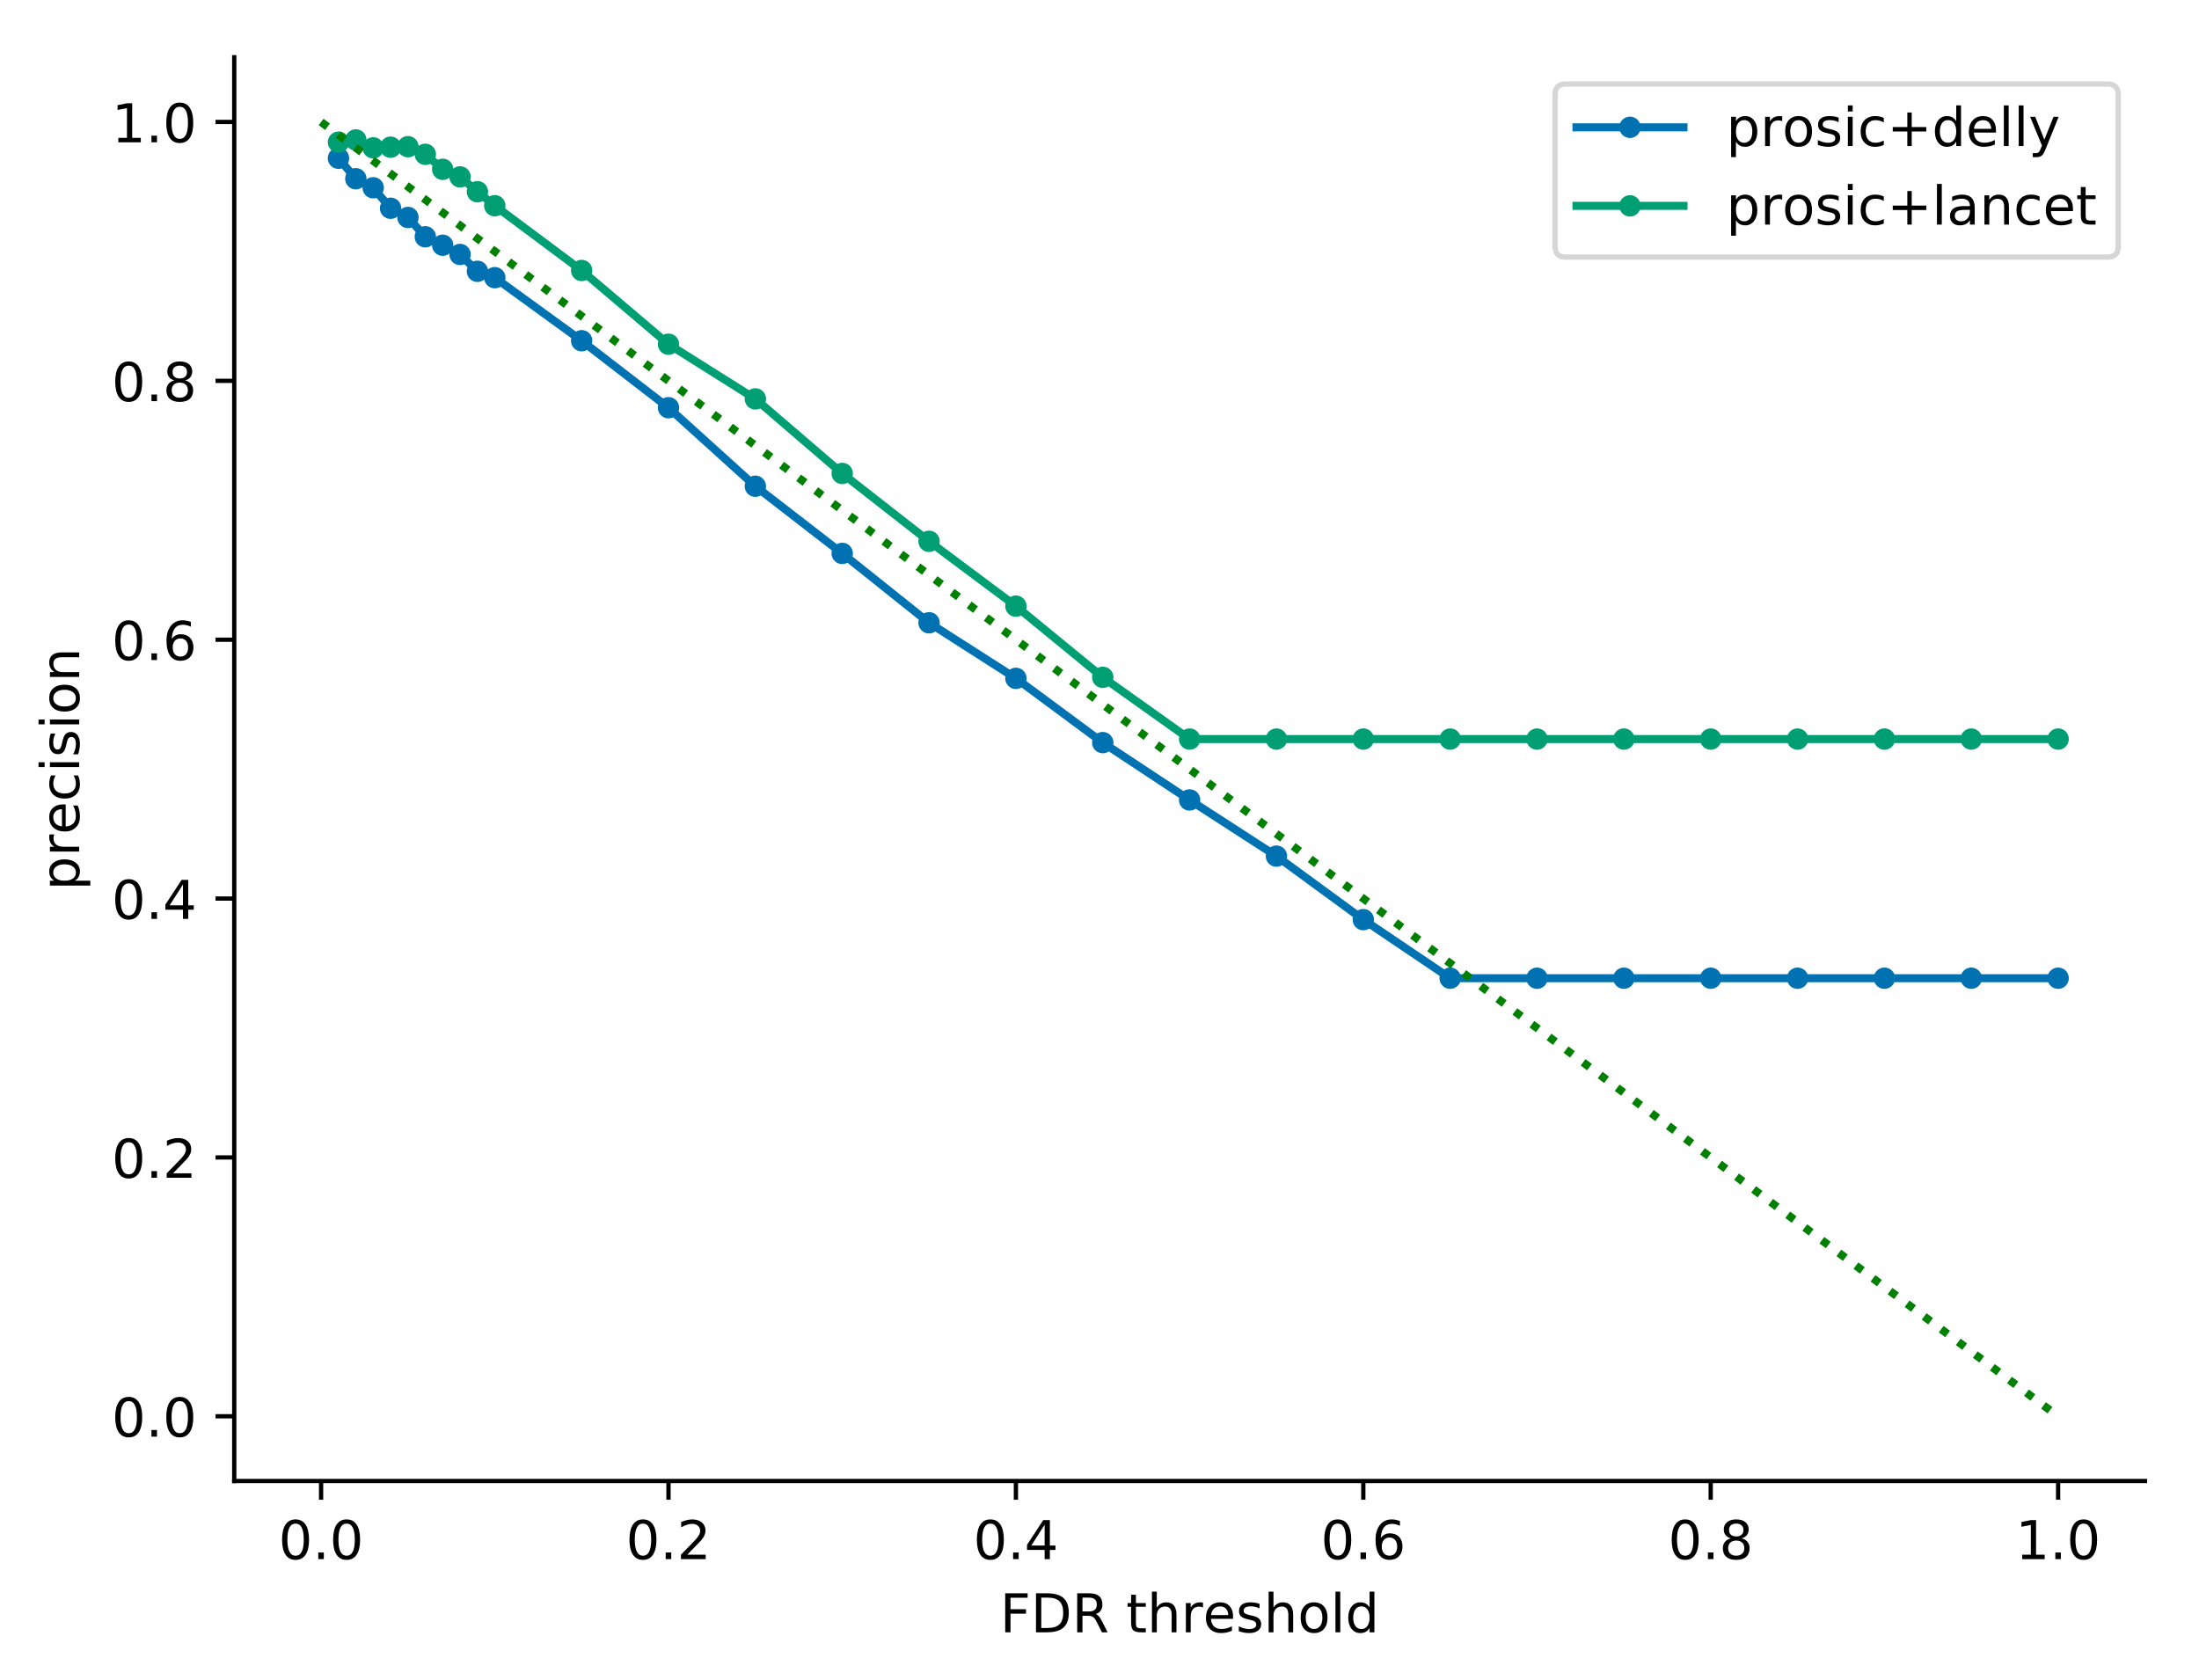
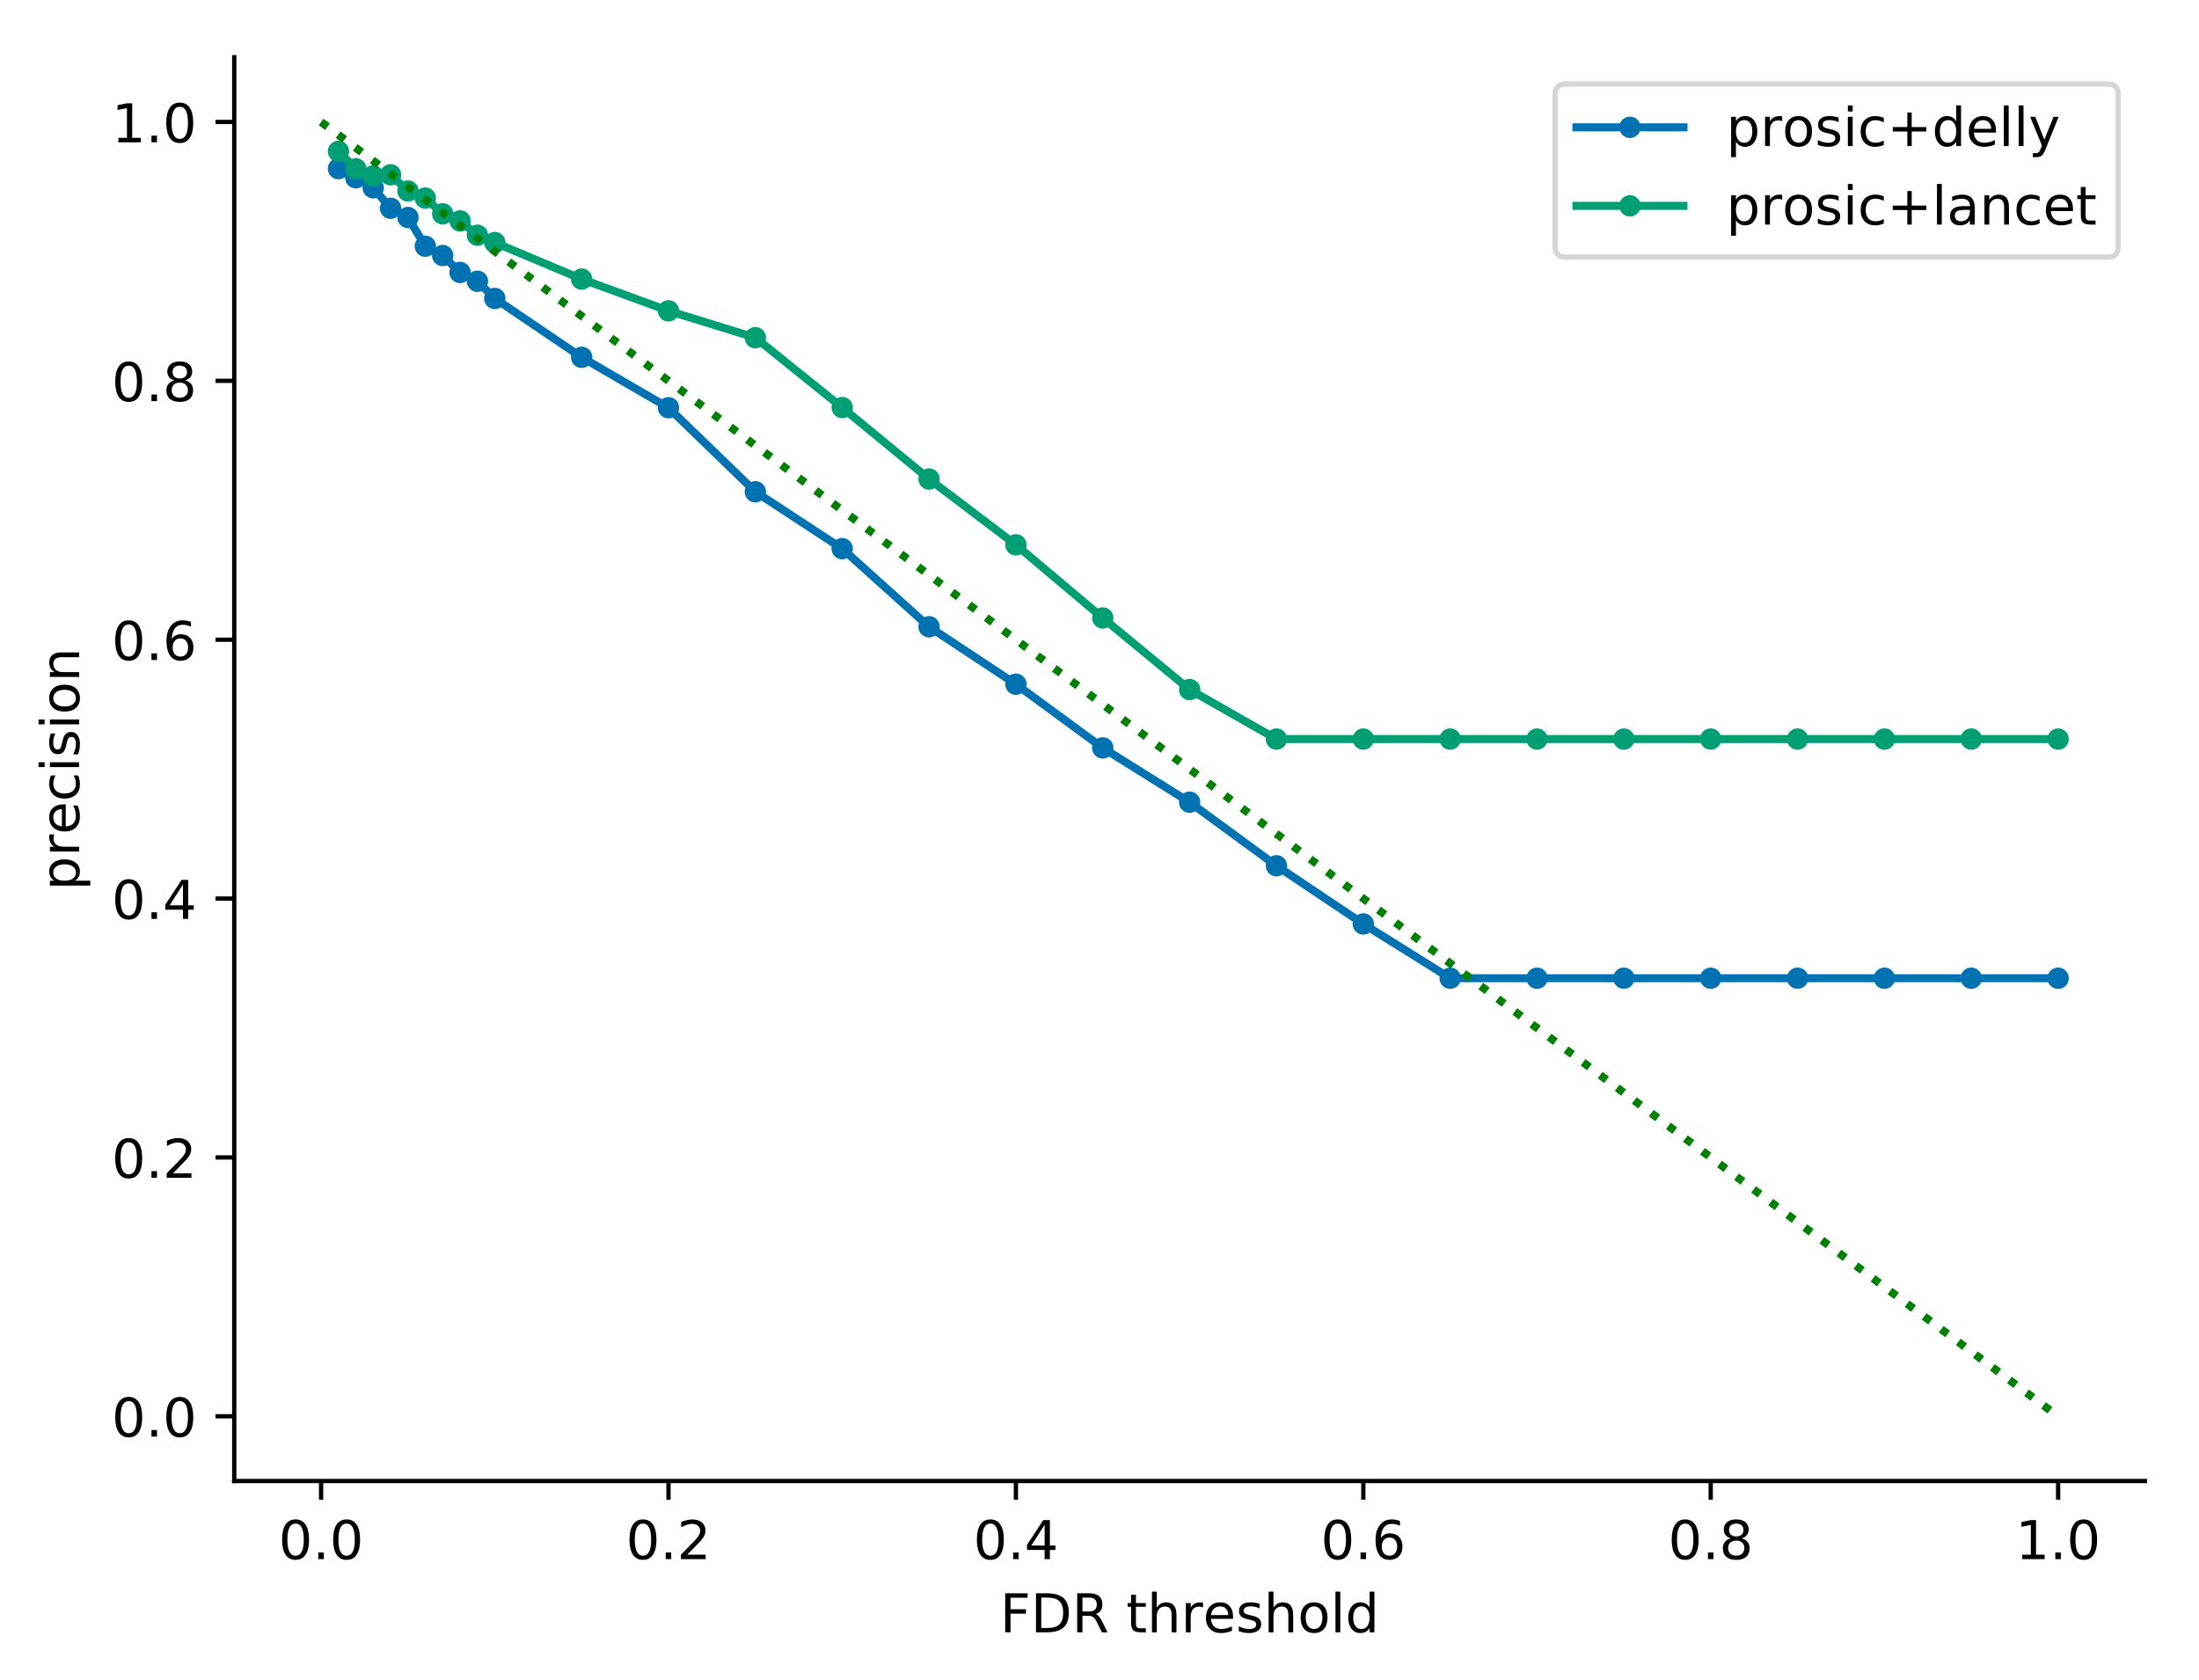
<svg xmlns="http://www.w3.org/2000/svg" xmlns:xlink="http://www.w3.org/1999/xlink" height="314pt" version="1.1" viewBox="0 0 411 314" width="411pt">
  <defs>
    <style type="text/css">
*{stroke-linecap:butt;stroke-linejoin:round;}
  </style>
  </defs>
  <g id="figure_1">
    <g id="patch_1">
      <path d="M 0 314.368  L 411.601 314.368  L 411.601 0  L 0 0  z " style="fill:#ffffff;" />
    </g>
    <g id="axes_1">
      <g id="patch_2">
        <path d="M 43.781 276.812  L 400.901 276.812  L 400.901 10.7  L 43.781 10.7  z " style="fill:#ffffff;" />
      </g>
      <g id="matplotlib.axis_1">
        <g id="xtick_1">
          <g id="line2d_1">
            <defs>
-               <path d="M 0 0  L 0 3.5  " id="m49603ec2d0" style="stroke:#000000;stroke-width:0.8;" />
-             </defs>
-             <g>
-               <use style="stroke:#000000;stroke-width:0.8;" x="60.014" xlink:href="#m49603ec2d0" y="276.812" />
+               <path d="M 0 0  L 0 3.5  " id="mc8d504e968" style="stroke:#000000;stroke-width:0.8;" />
+             </defs>
+             <g>
+               <use style="stroke:#000000;stroke-width:0.8;" x="60.014" xlink:href="#mc8d504e968" y="276.812" />
            </g>
          </g>
          <g id="text_1">
            <defs>
              <path d="M 31.781 66.406  Q 24.172 66.406 20.328 58.906  Q 16.5 51.422 16.5 36.375  Q 16.5 21.391 20.328 13.891  Q 24.172 6.391 31.781 6.391  Q 39.453 6.391 43.281 13.891  Q 47.125 21.391 47.125 36.375  Q 47.125 51.422 43.281 58.906  Q 39.453 66.406 31.781 66.406  z M 31.781 74.219  Q 44.047 74.219 50.516 64.516  Q 56.984 54.828 56.984 36.375  Q 56.984 17.969 50.516 8.266  Q 44.047 -1.422 31.781 -1.422  Q 19.531 -1.422 13.062 8.266  Q 6.594 17.969 6.594 36.375  Q 6.594 54.828 13.062 64.516  Q 19.531 74.219 31.781 74.219  z " id="DejaVuSans-30" />
              <path d="M 10.688 12.406  L 21 12.406  L 21 0  L 10.688 0  z " id="DejaVuSans-2e" />
            </defs>
            <g transform="translate(52.06242 291.4104)scale(0.1 -0.1)">
              <use xlink:href="#DejaVuSans-30" />
              <use x="63.623" xlink:href="#DejaVuSans-2e" />
              <use x="95.41" xlink:href="#DejaVuSans-30" />
            </g>
          </g>
        </g>
        <g id="xtick_2">
          <g id="line2d_2">
            <g>
-               <use style="stroke:#000000;stroke-width:0.8;" x="124.945" xlink:href="#m49603ec2d0" y="276.812" />
+               <use style="stroke:#000000;stroke-width:0.8;" x="124.945" xlink:href="#mc8d504e968" y="276.812" />
            </g>
          </g>
          <g id="text_2">
            <defs>
              <path d="M 19.188 8.297  L 53.609 8.297  L 53.609 0  L 7.328 0  L 7.328 8.297  Q 12.938 14.109 22.625 23.891  Q 32.328 33.688 34.812 36.531  Q 39.547 41.844 41.422 45.531  Q 43.312 49.219 43.312 52.781  Q 43.312 58.594 39.234 62.25  Q 35.156 65.922 28.609 65.922  Q 23.969 65.922 18.812 64.312  Q 13.672 62.703 7.812 59.422  L 7.812 69.391  Q 13.766 71.781 18.938 73  Q 24.125 74.219 28.422 74.219  Q 39.75 74.219 46.484 68.547  Q 53.219 62.891 53.219 53.422  Q 53.219 48.922 51.531 44.891  Q 49.859 40.875 45.406 35.406  Q 44.188 33.984 37.641 27.219  Q 31.109 20.453 19.188 8.297  z " id="DejaVuSans-32" />
            </defs>
            <g transform="translate(116.9933 291.4104)scale(0.1 -0.1)">
              <use xlink:href="#DejaVuSans-30" />
              <use x="63.623" xlink:href="#DejaVuSans-2e" />
              <use x="95.41" xlink:href="#DejaVuSans-32" />
            </g>
          </g>
        </g>
        <g id="xtick_3">
          <g id="line2d_3">
            <g>
-               <use style="stroke:#000000;stroke-width:0.8;" x="189.876" xlink:href="#m49603ec2d0" y="276.812" />
+               <use style="stroke:#000000;stroke-width:0.8;" x="189.876" xlink:href="#mc8d504e968" y="276.812" />
            </g>
          </g>
          <g id="text_3">
            <defs>
              <path d="M 37.797 64.312  L 12.891 25.391  L 37.797 25.391  z M 35.203 72.906  L 47.609 72.906  L 47.609 25.391  L 58.016 25.391  L 58.016 17.188  L 47.609 17.188  L 47.609 0  L 37.797 0  L 37.797 17.188  L 4.891 17.188  L 4.891 26.703  z " id="DejaVuSans-34" />
            </defs>
            <g transform="translate(181.9242 291.4104)scale(0.1 -0.1)">
              <use xlink:href="#DejaVuSans-30" />
              <use x="63.623" xlink:href="#DejaVuSans-2e" />
              <use x="95.41" xlink:href="#DejaVuSans-34" />
            </g>
          </g>
        </g>
        <g id="xtick_4">
          <g id="line2d_4">
            <g>
-               <use style="stroke:#000000;stroke-width:0.8;" x="254.807" xlink:href="#m49603ec2d0" y="276.812" />
+               <use style="stroke:#000000;stroke-width:0.8;" x="254.807" xlink:href="#mc8d504e968" y="276.812" />
            </g>
          </g>
          <g id="text_4">
            <defs>
              <path d="M 33.016 40.375  Q 26.375 40.375 22.484 35.828  Q 18.609 31.297 18.609 23.391  Q 18.609 15.531 22.484 10.953  Q 26.375 6.391 33.016 6.391  Q 39.656 6.391 43.531 10.953  Q 47.406 15.531 47.406 23.391  Q 47.406 31.297 43.531 35.828  Q 39.656 40.375 33.016 40.375  z M 52.594 71.297  L 52.594 62.312  Q 48.875 64.062 45.094 64.984  Q 41.312 65.922 37.594 65.922  Q 27.828 65.922 22.672 59.328  Q 17.531 52.734 16.797 39.406  Q 19.672 43.656 24.016 45.922  Q 28.375 48.188 33.594 48.188  Q 44.578 48.188 50.953 41.516  Q 57.328 34.859 57.328 23.391  Q 57.328 12.156 50.688 5.359  Q 44.047 -1.422 33.016 -1.422  Q 20.359 -1.422 13.672 8.266  Q 6.984 17.969 6.984 36.375  Q 6.984 53.656 15.188 63.938  Q 23.391 74.219 37.203 74.219  Q 40.922 74.219 44.703 73.484  Q 48.484 72.75 52.594 71.297  z " id="DejaVuSans-36" />
            </defs>
            <g transform="translate(246.8551 291.4104)scale(0.1 -0.1)">
              <use xlink:href="#DejaVuSans-30" />
              <use x="63.623" xlink:href="#DejaVuSans-2e" />
              <use x="95.41" xlink:href="#DejaVuSans-36" />
            </g>
          </g>
        </g>
        <g id="xtick_5">
          <g id="line2d_5">
            <g>
-               <use style="stroke:#000000;stroke-width:0.8;" x="319.738" xlink:href="#m49603ec2d0" y="276.812" />
+               <use style="stroke:#000000;stroke-width:0.8;" x="319.738" xlink:href="#mc8d504e968" y="276.812" />
            </g>
          </g>
          <g id="text_5">
            <defs>
              <path d="M 31.781 34.625  Q 24.75 34.625 20.719 30.859  Q 16.703 27.094 16.703 20.516  Q 16.703 13.922 20.719 10.156  Q 24.75 6.391 31.781 6.391  Q 38.812 6.391 42.859 10.172  Q 46.922 13.969 46.922 20.516  Q 46.922 27.094 42.891 30.859  Q 38.875 34.625 31.781 34.625  z M 21.922 38.812  Q 15.578 40.375 12.031 44.719  Q 8.5 49.078 8.5 55.328  Q 8.5 64.062 14.719 69.141  Q 20.953 74.219 31.781 74.219  Q 42.672 74.219 48.875 69.141  Q 55.078 64.062 55.078 55.328  Q 55.078 49.078 51.531 44.719  Q 48 40.375 41.703 38.812  Q 48.828 37.156 52.797 32.312  Q 56.781 27.484 56.781 20.516  Q 56.781 9.906 50.312 4.234  Q 43.844 -1.422 31.781 -1.422  Q 19.734 -1.422 13.25 4.234  Q 6.781 9.906 6.781 20.516  Q 6.781 27.484 10.781 32.312  Q 14.797 37.156 21.922 38.812  z M 18.312 54.391  Q 18.312 48.734 21.844 45.562  Q 25.391 42.391 31.781 42.391  Q 38.141 42.391 41.719 45.562  Q 45.312 48.734 45.312 54.391  Q 45.312 60.062 41.719 63.234  Q 38.141 66.406 31.781 66.406  Q 25.391 66.406 21.844 63.234  Q 18.312 60.062 18.312 54.391  z " id="DejaVuSans-38" />
            </defs>
            <g transform="translate(311.7861 291.4104)scale(0.1 -0.1)">
              <use xlink:href="#DejaVuSans-30" />
              <use x="63.623" xlink:href="#DejaVuSans-2e" />
              <use x="95.41" xlink:href="#DejaVuSans-38" />
            </g>
          </g>
        </g>
        <g id="xtick_6">
          <g id="line2d_6">
            <g>
-               <use style="stroke:#000000;stroke-width:0.8;" x="384.669" xlink:href="#m49603ec2d0" y="276.812" />
+               <use style="stroke:#000000;stroke-width:0.8;" x="384.669" xlink:href="#mc8d504e968" y="276.812" />
            </g>
          </g>
          <g id="text_6">
            <defs>
              <path d="M 12.406 8.297  L 28.516 8.297  L 28.516 63.922  L 10.984 60.406  L 10.984 69.391  L 28.422 72.906  L 38.281 72.906  L 38.281 8.297  L 54.391 8.297  L 54.391 0  L 12.406 0  z " id="DejaVuSans-31" />
            </defs>
            <g transform="translate(376.717 291.4104)scale(0.1 -0.1)">
              <use xlink:href="#DejaVuSans-31" />
              <use x="63.623" xlink:href="#DejaVuSans-2e" />
              <use x="95.41" xlink:href="#DejaVuSans-30" />
            </g>
          </g>
        </g>
        <g id="text_7">
          <defs>
            <path d="M 9.812 72.906  L 51.703 72.906  L 51.703 64.594  L 19.672 64.594  L 19.672 43.109  L 48.578 43.109  L 48.578 34.812  L 19.672 34.812  L 19.672 0  L 9.812 0  z " id="DejaVuSans-46" />
            <path d="M 19.672 64.797  L 19.672 8.109  L 31.594 8.109  Q 46.688 8.109 53.688 14.938  Q 60.688 21.781 60.688 36.531  Q 60.688 51.172 53.688 57.984  Q 46.688 64.797 31.594 64.797  z M 9.812 72.906  L 30.078 72.906  Q 51.266 72.906 61.172 64.094  Q 71.094 55.281 71.094 36.531  Q 71.094 17.672 61.125 8.828  Q 51.172 0 30.078 0  L 9.812 0  z " id="DejaVuSans-44" />
            <path d="M 44.391 34.188  Q 47.562 33.109 50.562 29.594  Q 53.562 26.078 56.594 19.922  L 66.609 0  L 56 0  L 46.688 18.703  Q 43.062 26.031 39.672 28.422  Q 36.281 30.812 30.422 30.812  L 19.672 30.812  L 19.672 0  L 9.812 0  L 9.812 72.906  L 32.078 72.906  Q 44.578 72.906 50.734 67.672  Q 56.891 62.453 56.891 51.906  Q 56.891 45.016 53.688 40.469  Q 50.484 35.938 44.391 34.188  z M 19.672 64.797  L 19.672 38.922  L 32.078 38.922  Q 39.203 38.922 42.844 42.219  Q 46.484 45.516 46.484 51.906  Q 46.484 58.297 42.844 61.547  Q 39.203 64.797 32.078 64.797  z " id="DejaVuSans-52" />
            <path id="DejaVuSans-20" />
            <path d="M 18.312 70.219  L 18.312 54.688  L 36.812 54.688  L 36.812 47.703  L 18.312 47.703  L 18.312 18.016  Q 18.312 11.328 20.141 9.422  Q 21.969 7.516 27.594 7.516  L 36.812 7.516  L 36.812 0  L 27.594 0  Q 17.188 0 13.234 3.875  Q 9.281 7.766 9.281 18.016  L 9.281 47.703  L 2.688 47.703  L 2.688 54.688  L 9.281 54.688  L 9.281 70.219  z " id="DejaVuSans-74" />
            <path d="M 54.891 33.016  L 54.891 0  L 45.906 0  L 45.906 32.719  Q 45.906 40.484 42.875 44.328  Q 39.844 48.188 33.797 48.188  Q 26.516 48.188 22.312 43.547  Q 18.109 38.922 18.109 30.906  L 18.109 0  L 9.078 0  L 9.078 75.984  L 18.109 75.984  L 18.109 46.188  Q 21.344 51.125 25.703 53.562  Q 30.078 56 35.797 56  Q 45.219 56 50.047 50.172  Q 54.891 44.344 54.891 33.016  z " id="DejaVuSans-68" />
            <path d="M 41.109 46.297  Q 39.594 47.172 37.812 47.578  Q 36.031 48 33.891 48  Q 26.266 48 22.188 43.047  Q 18.109 38.094 18.109 28.812  L 18.109 0  L 9.078 0  L 9.078 54.688  L 18.109 54.688  L 18.109 46.188  Q 20.953 51.172 25.484 53.578  Q 30.031 56 36.531 56  Q 37.453 56 38.578 55.875  Q 39.703 55.766 41.062 55.516  z " id="DejaVuSans-72" />
            <path d="M 56.203 29.594  L 56.203 25.203  L 14.891 25.203  Q 15.484 15.922 20.484 11.062  Q 25.484 6.203 34.422 6.203  Q 39.594 6.203 44.453 7.469  Q 49.312 8.734 54.109 11.281  L 54.109 2.781  Q 49.266 0.734 44.188 -0.344  Q 39.109 -1.422 33.891 -1.422  Q 20.797 -1.422 13.156 6.188  Q 5.516 13.812 5.516 26.812  Q 5.516 40.234 12.766 48.109  Q 20.016 56 32.328 56  Q 43.359 56 49.781 48.891  Q 56.203 41.797 56.203 29.594  z M 47.219 32.234  Q 47.125 39.594 43.094 43.984  Q 39.062 48.391 32.422 48.391  Q 24.906 48.391 20.391 44.141  Q 15.875 39.891 15.188 32.172  z " id="DejaVuSans-65" />
            <path d="M 44.281 53.078  L 44.281 44.578  Q 40.484 46.531 36.375 47.5  Q 32.281 48.484 27.875 48.484  Q 21.188 48.484 17.844 46.438  Q 14.5 44.391 14.5 40.281  Q 14.5 37.156 16.891 35.375  Q 19.281 33.594 26.516 31.984  L 29.594 31.297  Q 39.156 29.25 43.188 25.516  Q 47.219 21.781 47.219 15.094  Q 47.219 7.469 41.188 3.016  Q 35.156 -1.422 24.609 -1.422  Q 20.219 -1.422 15.453 -0.562  Q 10.688 0.297 5.422 2  L 5.422 11.281  Q 10.406 8.688 15.234 7.391  Q 20.062 6.109 24.812 6.109  Q 31.156 6.109 34.562 8.281  Q 37.984 10.453 37.984 14.406  Q 37.984 18.062 35.516 20.016  Q 33.062 21.969 24.703 23.781  L 21.578 24.516  Q 13.234 26.266 9.516 29.906  Q 5.812 33.547 5.812 39.891  Q 5.812 47.609 11.281 51.797  Q 16.75 56 26.812 56  Q 31.781 56 36.172 55.266  Q 40.578 54.547 44.281 53.078  z " id="DejaVuSans-73" />
            <path d="M 30.609 48.391  Q 23.391 48.391 19.188 42.75  Q 14.984 37.109 14.984 27.297  Q 14.984 17.484 19.156 11.844  Q 23.344 6.203 30.609 6.203  Q 37.797 6.203 41.984 11.859  Q 46.188 17.531 46.188 27.297  Q 46.188 37.016 41.984 42.703  Q 37.797 48.391 30.609 48.391  z M 30.609 56  Q 42.328 56 49.016 48.375  Q 55.719 40.766 55.719 27.297  Q 55.719 13.875 49.016 6.219  Q 42.328 -1.422 30.609 -1.422  Q 18.844 -1.422 12.172 6.219  Q 5.516 13.875 5.516 27.297  Q 5.516 40.766 12.172 48.375  Q 18.844 56 30.609 56  z " id="DejaVuSans-6f" />
            <path d="M 9.422 75.984  L 18.406 75.984  L 18.406 0  L 9.422 0  z " id="DejaVuSans-6c" />
            <path d="M 45.406 46.391  L 45.406 75.984  L 54.391 75.984  L 54.391 0  L 45.406 0  L 45.406 8.203  Q 42.578 3.328 38.25 0.953  Q 33.938 -1.422 27.875 -1.422  Q 17.969 -1.422 11.734 6.484  Q 5.516 14.406 5.516 27.297  Q 5.516 40.188 11.734 48.094  Q 17.969 56 27.875 56  Q 33.938 56 38.25 53.625  Q 42.578 51.266 45.406 46.391  z M 14.797 27.297  Q 14.797 17.391 18.875 11.75  Q 22.953 6.109 30.078 6.109  Q 37.203 6.109 41.297 11.75  Q 45.406 17.391 45.406 27.297  Q 45.406 37.203 41.297 42.844  Q 37.203 48.484 30.078 48.484  Q 22.953 48.484 18.875 42.844  Q 14.797 37.203 14.797 27.297  z " id="DejaVuSans-64" />
          </defs>
          <g transform="translate(186.8967 305.0886)scale(0.1 -0.1)">
            <use xlink:href="#DejaVuSans-46" />
            <use x="57.52" xlink:href="#DejaVuSans-44" />
            <use x="134.521" xlink:href="#DejaVuSans-52" />
            <use x="204.004" xlink:href="#DejaVuSans-20" />
            <use x="235.791" xlink:href="#DejaVuSans-74" />
            <use x="275" xlink:href="#DejaVuSans-68" />
            <use x="338.379" xlink:href="#DejaVuSans-72" />
            <use x="379.461" xlink:href="#DejaVuSans-65" />
            <use x="440.984" xlink:href="#DejaVuSans-73" />
            <use x="493.084" xlink:href="#DejaVuSans-68" />
            <use x="556.463" xlink:href="#DejaVuSans-6f" />
            <use x="617.645" xlink:href="#DejaVuSans-6c" />
            <use x="645.428" xlink:href="#DejaVuSans-64" />
          </g>
        </g>
      </g>
      <g id="matplotlib.axis_2">
        <g id="ytick_1">
          <g id="line2d_7">
            <defs>
-               <path d="M 0 0  L -3.5 0  " id="mccd480248a" style="stroke:#000000;stroke-width:0.8;" />
-             </defs>
-             <g>
-               <use style="stroke:#000000;stroke-width:0.8;" x="43.781" xlink:href="#mccd480248a" y="264.716" />
+               <path d="M 0 0  L -3.5 0  " id="m2eedca1b76" style="stroke:#000000;stroke-width:0.8;" />
+             </defs>
+             <g>
+               <use style="stroke:#000000;stroke-width:0.8;" x="43.781" xlink:href="#m2eedca1b76" y="264.716" />
            </g>
          </g>
          <g id="text_8">
            <g transform="translate(20.87813 268.5152)scale(0.1 -0.1)">
              <use xlink:href="#DejaVuSans-30" />
              <use x="63.623" xlink:href="#DejaVuSans-2e" />
              <use x="95.41" xlink:href="#DejaVuSans-30" />
            </g>
          </g>
        </g>
        <g id="ytick_2">
          <g id="line2d_8">
            <g>
-               <use style="stroke:#000000;stroke-width:0.8;" x="43.781" xlink:href="#mccd480248a" y="216.332" />
+               <use style="stroke:#000000;stroke-width:0.8;" x="43.781" xlink:href="#m2eedca1b76" y="216.332" />
            </g>
          </g>
          <g id="text_9">
            <g transform="translate(20.87813 220.1312)scale(0.1 -0.1)">
              <use xlink:href="#DejaVuSans-30" />
              <use x="63.623" xlink:href="#DejaVuSans-2e" />
              <use x="95.41" xlink:href="#DejaVuSans-32" />
            </g>
          </g>
        </g>
        <g id="ytick_3">
          <g id="line2d_9">
            <g>
-               <use style="stroke:#000000;stroke-width:0.8;" x="43.781" xlink:href="#mccd480248a" y="167.948" />
+               <use style="stroke:#000000;stroke-width:0.8;" x="43.781" xlink:href="#m2eedca1b76" y="167.948" />
            </g>
          </g>
          <g id="text_10">
            <g transform="translate(20.87813 171.7472)scale(0.1 -0.1)">
              <use xlink:href="#DejaVuSans-30" />
              <use x="63.623" xlink:href="#DejaVuSans-2e" />
              <use x="95.41" xlink:href="#DejaVuSans-34" />
            </g>
          </g>
        </g>
        <g id="ytick_4">
          <g id="line2d_10">
            <g>
-               <use style="stroke:#000000;stroke-width:0.8;" x="43.781" xlink:href="#mccd480248a" y="119.564" />
+               <use style="stroke:#000000;stroke-width:0.8;" x="43.781" xlink:href="#m2eedca1b76" y="119.564" />
            </g>
          </g>
          <g id="text_11">
            <g transform="translate(20.87813 123.3632)scale(0.1 -0.1)">
              <use xlink:href="#DejaVuSans-30" />
              <use x="63.623" xlink:href="#DejaVuSans-2e" />
              <use x="95.41" xlink:href="#DejaVuSans-36" />
            </g>
          </g>
        </g>
        <g id="ytick_5">
          <g id="line2d_11">
            <g>
-               <use style="stroke:#000000;stroke-width:0.8;" x="43.781" xlink:href="#mccd480248a" y="71.18" />
+               <use style="stroke:#000000;stroke-width:0.8;" x="43.781" xlink:href="#m2eedca1b76" y="71.18" />
            </g>
          </g>
          <g id="text_12">
            <g transform="translate(20.87813 74.97922)scale(0.1 -0.1)">
              <use xlink:href="#DejaVuSans-30" />
              <use x="63.623" xlink:href="#DejaVuSans-2e" />
              <use x="95.41" xlink:href="#DejaVuSans-38" />
            </g>
          </g>
        </g>
        <g id="ytick_6">
          <g id="line2d_12">
            <g>
-               <use style="stroke:#000000;stroke-width:0.8;" x="43.781" xlink:href="#mccd480248a" y="22.796" />
+               <use style="stroke:#000000;stroke-width:0.8;" x="43.781" xlink:href="#m2eedca1b76" y="22.796" />
            </g>
          </g>
          <g id="text_13">
            <g transform="translate(20.87813 26.59522)scale(0.1 -0.1)">
              <use xlink:href="#DejaVuSans-31" />
              <use x="63.623" xlink:href="#DejaVuSans-2e" />
              <use x="95.41" xlink:href="#DejaVuSans-30" />
            </g>
          </g>
        </g>
        <g id="text_14">
          <defs>
            <path d="M 18.109 8.203  L 18.109 -20.797  L 9.078 -20.797  L 9.078 54.688  L 18.109 54.688  L 18.109 46.391  Q 20.953 51.266 25.266 53.625  Q 29.594 56 35.594 56  Q 45.562 56 51.781 48.094  Q 58.016 40.188 58.016 27.297  Q 58.016 14.406 51.781 6.484  Q 45.562 -1.422 35.594 -1.422  Q 29.594 -1.422 25.266 0.953  Q 20.953 3.328 18.109 8.203  z M 48.688 27.297  Q 48.688 37.203 44.609 42.844  Q 40.531 48.484 33.406 48.484  Q 26.266 48.484 22.188 42.844  Q 18.109 37.203 18.109 27.297  Q 18.109 17.391 22.188 11.75  Q 26.266 6.109 33.406 6.109  Q 40.531 6.109 44.609 11.75  Q 48.688 17.391 48.688 27.297  z " id="DejaVuSans-70" />
            <path d="M 48.781 52.594  L 48.781 44.188  Q 44.969 46.297 41.141 47.344  Q 37.312 48.391 33.406 48.391  Q 24.656 48.391 19.812 42.844  Q 14.984 37.312 14.984 27.297  Q 14.984 17.281 19.812 11.734  Q 24.656 6.203 33.406 6.203  Q 37.312 6.203 41.141 7.25  Q 44.969 8.297 48.781 10.406  L 48.781 2.094  Q 45.016 0.344 40.984 -0.531  Q 36.969 -1.422 32.422 -1.422  Q 20.062 -1.422 12.781 6.344  Q 5.516 14.109 5.516 27.297  Q 5.516 40.672 12.859 48.328  Q 20.219 56 33.016 56  Q 37.156 56 41.109 55.141  Q 45.062 54.297 48.781 52.594  z " id="DejaVuSans-63" />
            <path d="M 9.422 54.688  L 18.406 54.688  L 18.406 0  L 9.422 0  z M 9.422 75.984  L 18.406 75.984  L 18.406 64.594  L 9.422 64.594  z " id="DejaVuSans-69" />
            <path d="M 54.891 33.016  L 54.891 0  L 45.906 0  L 45.906 32.719  Q 45.906 40.484 42.875 44.328  Q 39.844 48.188 33.797 48.188  Q 26.516 48.188 22.312 43.547  Q 18.109 38.922 18.109 30.906  L 18.109 0  L 9.078 0  L 9.078 54.688  L 18.109 54.688  L 18.109 46.188  Q 21.344 51.125 25.703 53.562  Q 30.078 56 35.797 56  Q 45.219 56 50.047 50.172  Q 54.891 44.344 54.891 33.016  z " id="DejaVuSans-6e" />
          </defs>
          <g transform="translate(14.79844 166.4208)rotate(-90)scale(0.1 -0.1)">
            <use xlink:href="#DejaVuSans-70" />
            <use x="63.477" xlink:href="#DejaVuSans-72" />
            <use x="104.559" xlink:href="#DejaVuSans-65" />
            <use x="166.082" xlink:href="#DejaVuSans-63" />
            <use x="221.062" xlink:href="#DejaVuSans-69" />
            <use x="248.846" xlink:href="#DejaVuSans-73" />
            <use x="300.945" xlink:href="#DejaVuSans-69" />
            <use x="328.729" xlink:href="#DejaVuSans-6f" />
            <use x="389.91" xlink:href="#DejaVuSans-6e" />
          </g>
        </g>
      </g>
      <g id="line2d_13">
-         <path clip-path="url(#p6d654bcefd)" d="M 63.261 29.579  L 66.507 33.407  L 69.754 35.097  L 73 38.924  L 76.247 40.643  L 79.493 44.257  L 82.74 45.836  L 85.986 47.559  L 89.233 50.71  L 92.479 51.899  L 108.712 63.684  L 124.945 76.207  L 141.178 90.881  L 157.41 103.436  L 173.643 116.403  L 189.876 126.789  L 206.109 138.799  L 222.341 149.516  L 238.574 160.016  L 254.807 171.886  L 271.039 182.835  L 287.272 182.835  L 303.505 182.835  L 319.738 182.835  L 335.97 182.835  L 352.203 182.835  L 368.436 182.835  L 384.669 182.835  " style="fill:none;stroke:#0072b2;stroke-linecap:square;stroke-width:1.5;" />
+         <path clip-path="url(#p400f7c233b)" d="M 63.261 31.514  L 66.507 33.224  L 69.754 35.097  L 73 38.924  L 76.247 40.643  L 79.493 46.02  L 82.74 47.756  L 85.986 50.926  L 89.233 52.571  L 92.479 55.785  L 108.712 66.781  L 124.945 76.207  L 141.178 91.916  L 157.41 102.55  L 173.643 117.145  L 189.876 127.883  L 206.109 139.79  L 222.341 149.936  L 238.574 161.821  L 254.807 172.689  L 271.039 182.835  L 287.272 182.835  L 303.505 182.835  L 319.738 182.835  L 335.97 182.835  L 352.203 182.835  L 368.436 182.835  L 384.669 182.835  " style="fill:none;stroke:#0072b2;stroke-linecap:square;stroke-width:1.5;" />
        <defs>
-           <path d="M 0 1.5  C 0.398 1.5 0.779 1.342 1.061 1.061  C 1.342 0.779 1.5 0.398 1.5 0  C 1.5 -0.398 1.342 -0.779 1.061 -1.061  C 0.779 -1.342 0.398 -1.5 0 -1.5  C -0.398 -1.5 -0.779 -1.342 -1.061 -1.061  C -1.342 -0.779 -1.5 -0.398 -1.5 0  C -1.5 0.398 -1.342 0.779 -1.061 1.061  C -0.779 1.342 -0.398 1.5 0 1.5  z " id="me12288fcb8" style="stroke:#0072b2;" />
+           <path d="M 0 1.5  C 0.398 1.5 0.779 1.342 1.061 1.061  C 1.342 0.779 1.5 0.398 1.5 0  C 1.5 -0.398 1.342 -0.779 1.061 -1.061  C 0.779 -1.342 0.398 -1.5 0 -1.5  C -0.398 -1.5 -0.779 -1.342 -1.061 -1.061  C -1.342 -0.779 -1.5 -0.398 -1.5 0  C -1.5 0.398 -1.342 0.779 -1.061 1.061  C -0.779 1.342 -0.398 1.5 0 1.5  z " id="m4dfc2b8781" style="stroke:#0072b2;" />
        </defs>
-         <g clip-path="url(#p6d654bcefd)">
-           <use style="fill:#0072b2;stroke:#0072b2;" x="63.261" xlink:href="#me12288fcb8" y="29.579" />
-           <use style="fill:#0072b2;stroke:#0072b2;" x="66.507" xlink:href="#me12288fcb8" y="33.407" />
-           <use style="fill:#0072b2;stroke:#0072b2;" x="69.754" xlink:href="#me12288fcb8" y="35.097" />
-           <use style="fill:#0072b2;stroke:#0072b2;" x="73" xlink:href="#me12288fcb8" y="38.924" />
-           <use style="fill:#0072b2;stroke:#0072b2;" x="76.247" xlink:href="#me12288fcb8" y="40.643" />
-           <use style="fill:#0072b2;stroke:#0072b2;" x="79.493" xlink:href="#me12288fcb8" y="44.257" />
-           <use style="fill:#0072b2;stroke:#0072b2;" x="82.74" xlink:href="#me12288fcb8" y="45.836" />
-           <use style="fill:#0072b2;stroke:#0072b2;" x="85.986" xlink:href="#me12288fcb8" y="47.559" />
-           <use style="fill:#0072b2;stroke:#0072b2;" x="89.233" xlink:href="#me12288fcb8" y="50.71" />
-           <use style="fill:#0072b2;stroke:#0072b2;" x="92.479" xlink:href="#me12288fcb8" y="51.899" />
-           <use style="fill:#0072b2;stroke:#0072b2;" x="108.712" xlink:href="#me12288fcb8" y="63.684" />
-           <use style="fill:#0072b2;stroke:#0072b2;" x="124.945" xlink:href="#me12288fcb8" y="76.207" />
-           <use style="fill:#0072b2;stroke:#0072b2;" x="141.178" xlink:href="#me12288fcb8" y="90.881" />
-           <use style="fill:#0072b2;stroke:#0072b2;" x="157.41" xlink:href="#me12288fcb8" y="103.436" />
-           <use style="fill:#0072b2;stroke:#0072b2;" x="173.643" xlink:href="#me12288fcb8" y="116.403" />
-           <use style="fill:#0072b2;stroke:#0072b2;" x="189.876" xlink:href="#me12288fcb8" y="126.789" />
-           <use style="fill:#0072b2;stroke:#0072b2;" x="206.109" xlink:href="#me12288fcb8" y="138.799" />
-           <use style="fill:#0072b2;stroke:#0072b2;" x="222.341" xlink:href="#me12288fcb8" y="149.516" />
-           <use style="fill:#0072b2;stroke:#0072b2;" x="238.574" xlink:href="#me12288fcb8" y="160.016" />
-           <use style="fill:#0072b2;stroke:#0072b2;" x="254.807" xlink:href="#me12288fcb8" y="171.886" />
-           <use style="fill:#0072b2;stroke:#0072b2;" x="271.039" xlink:href="#me12288fcb8" y="182.835" />
-           <use style="fill:#0072b2;stroke:#0072b2;" x="287.272" xlink:href="#me12288fcb8" y="182.835" />
-           <use style="fill:#0072b2;stroke:#0072b2;" x="303.505" xlink:href="#me12288fcb8" y="182.835" />
-           <use style="fill:#0072b2;stroke:#0072b2;" x="319.738" xlink:href="#me12288fcb8" y="182.835" />
-           <use style="fill:#0072b2;stroke:#0072b2;" x="335.97" xlink:href="#me12288fcb8" y="182.835" />
-           <use style="fill:#0072b2;stroke:#0072b2;" x="352.203" xlink:href="#me12288fcb8" y="182.835" />
-           <use style="fill:#0072b2;stroke:#0072b2;" x="368.436" xlink:href="#me12288fcb8" y="182.835" />
-           <use style="fill:#0072b2;stroke:#0072b2;" x="384.669" xlink:href="#me12288fcb8" y="182.835" />
+         <g clip-path="url(#p400f7c233b)">
+           <use style="fill:#0072b2;stroke:#0072b2;" x="63.261" xlink:href="#m4dfc2b8781" y="31.514" />
+           <use style="fill:#0072b2;stroke:#0072b2;" x="66.507" xlink:href="#m4dfc2b8781" y="33.224" />
+           <use style="fill:#0072b2;stroke:#0072b2;" x="69.754" xlink:href="#m4dfc2b8781" y="35.097" />
+           <use style="fill:#0072b2;stroke:#0072b2;" x="73" xlink:href="#m4dfc2b8781" y="38.924" />
+           <use style="fill:#0072b2;stroke:#0072b2;" x="76.247" xlink:href="#m4dfc2b8781" y="40.643" />
+           <use style="fill:#0072b2;stroke:#0072b2;" x="79.493" xlink:href="#m4dfc2b8781" y="46.02" />
+           <use style="fill:#0072b2;stroke:#0072b2;" x="82.74" xlink:href="#m4dfc2b8781" y="47.756" />
+           <use style="fill:#0072b2;stroke:#0072b2;" x="85.986" xlink:href="#m4dfc2b8781" y="50.926" />
+           <use style="fill:#0072b2;stroke:#0072b2;" x="89.233" xlink:href="#m4dfc2b8781" y="52.571" />
+           <use style="fill:#0072b2;stroke:#0072b2;" x="92.479" xlink:href="#m4dfc2b8781" y="55.785" />
+           <use style="fill:#0072b2;stroke:#0072b2;" x="108.712" xlink:href="#m4dfc2b8781" y="66.781" />
+           <use style="fill:#0072b2;stroke:#0072b2;" x="124.945" xlink:href="#m4dfc2b8781" y="76.207" />
+           <use style="fill:#0072b2;stroke:#0072b2;" x="141.178" xlink:href="#m4dfc2b8781" y="91.916" />
+           <use style="fill:#0072b2;stroke:#0072b2;" x="157.41" xlink:href="#m4dfc2b8781" y="102.55" />
+           <use style="fill:#0072b2;stroke:#0072b2;" x="173.643" xlink:href="#m4dfc2b8781" y="117.145" />
+           <use style="fill:#0072b2;stroke:#0072b2;" x="189.876" xlink:href="#m4dfc2b8781" y="127.883" />
+           <use style="fill:#0072b2;stroke:#0072b2;" x="206.109" xlink:href="#m4dfc2b8781" y="139.79" />
+           <use style="fill:#0072b2;stroke:#0072b2;" x="222.341" xlink:href="#m4dfc2b8781" y="149.936" />
+           <use style="fill:#0072b2;stroke:#0072b2;" x="238.574" xlink:href="#m4dfc2b8781" y="161.821" />
+           <use style="fill:#0072b2;stroke:#0072b2;" x="254.807" xlink:href="#m4dfc2b8781" y="172.689" />
+           <use style="fill:#0072b2;stroke:#0072b2;" x="271.039" xlink:href="#m4dfc2b8781" y="182.835" />
+           <use style="fill:#0072b2;stroke:#0072b2;" x="287.272" xlink:href="#m4dfc2b8781" y="182.835" />
+           <use style="fill:#0072b2;stroke:#0072b2;" x="303.505" xlink:href="#m4dfc2b8781" y="182.835" />
+           <use style="fill:#0072b2;stroke:#0072b2;" x="319.738" xlink:href="#m4dfc2b8781" y="182.835" />
+           <use style="fill:#0072b2;stroke:#0072b2;" x="335.97" xlink:href="#m4dfc2b8781" y="182.835" />
+           <use style="fill:#0072b2;stroke:#0072b2;" x="352.203" xlink:href="#m4dfc2b8781" y="182.835" />
+           <use style="fill:#0072b2;stroke:#0072b2;" x="368.436" xlink:href="#m4dfc2b8781" y="182.835" />
+           <use style="fill:#0072b2;stroke:#0072b2;" x="384.669" xlink:href="#m4dfc2b8781" y="182.835" />
        </g>
      </g>
      <g id="line2d_14">
-         <path clip-path="url(#p6d654bcefd)" d="M 63.261 26.576  L 66.507 26.156  L 69.754 27.634  L 73 27.509  L 76.247 27.419  L 79.493 28.844  L 82.74 31.647  L 85.986 33.059  L 89.233 35.834  L 92.479 38.45  L 108.712 50.557  L 124.945 64.338  L 141.178 74.556  L 157.41 88.49  L 173.643 101.178  L 189.876 113.292  L 206.109 126.593  L 222.341 138.139  L 238.574 138.139  L 254.807 138.139  L 271.039 138.139  L 287.272 138.139  L 303.505 138.139  L 319.738 138.139  L 335.97 138.139  L 352.203 138.139  L 368.436 138.139  L 384.669 138.139  " style="fill:none;stroke:#009e73;stroke-linecap:square;stroke-width:1.5;" />
+         <path clip-path="url(#p400f7c233b)" d="M 63.261 28.294  L 66.507 31.561  L 69.754 32.876  L 73 32.67  L 76.247 35.698  L 79.493 37.027  L 82.74 39.965  L 85.986 41.287  L 89.233 43.964  L 92.479 45.335  L 108.712 52.162  L 124.945 58.103  L 141.178 63.116  L 157.41 76.177  L 173.643 89.533  L 189.876 101.83  L 206.109 115.503  L 222.341 128.887  L 238.574 138.139  L 254.807 138.139  L 271.039 138.139  L 287.272 138.139  L 303.505 138.139  L 319.738 138.139  L 335.97 138.139  L 352.203 138.139  L 368.436 138.139  L 384.669 138.139  " style="fill:none;stroke:#009e73;stroke-linecap:square;stroke-width:1.5;" />
        <defs>
-           <path d="M 0 1.5  C 0.398 1.5 0.779 1.342 1.061 1.061  C 1.342 0.779 1.5 0.398 1.5 0  C 1.5 -0.398 1.342 -0.779 1.061 -1.061  C 0.779 -1.342 0.398 -1.5 0 -1.5  C -0.398 -1.5 -0.779 -1.342 -1.061 -1.061  C -1.342 -0.779 -1.5 -0.398 -1.5 0  C -1.5 0.398 -1.342 0.779 -1.061 1.061  C -0.779 1.342 -0.398 1.5 0 1.5  z " id="m3b92af366d" style="stroke:#009e73;" />
+           <path d="M 0 1.5  C 0.398 1.5 0.779 1.342 1.061 1.061  C 1.342 0.779 1.5 0.398 1.5 0  C 1.5 -0.398 1.342 -0.779 1.061 -1.061  C 0.779 -1.342 0.398 -1.5 0 -1.5  C -0.398 -1.5 -0.779 -1.342 -1.061 -1.061  C -1.342 -0.779 -1.5 -0.398 -1.5 0  C -1.5 0.398 -1.342 0.779 -1.061 1.061  C -0.779 1.342 -0.398 1.5 0 1.5  z " id="md390a1cd08" style="stroke:#009e73;" />
        </defs>
-         <g clip-path="url(#p6d654bcefd)">
-           <use style="fill:#009e73;stroke:#009e73;" x="63.261" xlink:href="#m3b92af366d" y="26.576" />
-           <use style="fill:#009e73;stroke:#009e73;" x="66.507" xlink:href="#m3b92af366d" y="26.156" />
-           <use style="fill:#009e73;stroke:#009e73;" x="69.754" xlink:href="#m3b92af366d" y="27.634" />
-           <use style="fill:#009e73;stroke:#009e73;" x="73" xlink:href="#m3b92af366d" y="27.509" />
-           <use style="fill:#009e73;stroke:#009e73;" x="76.247" xlink:href="#m3b92af366d" y="27.419" />
-           <use style="fill:#009e73;stroke:#009e73;" x="79.493" xlink:href="#m3b92af366d" y="28.844" />
-           <use style="fill:#009e73;stroke:#009e73;" x="82.74" xlink:href="#m3b92af366d" y="31.647" />
-           <use style="fill:#009e73;stroke:#009e73;" x="85.986" xlink:href="#m3b92af366d" y="33.059" />
-           <use style="fill:#009e73;stroke:#009e73;" x="89.233" xlink:href="#m3b92af366d" y="35.834" />
-           <use style="fill:#009e73;stroke:#009e73;" x="92.479" xlink:href="#m3b92af366d" y="38.45" />
-           <use style="fill:#009e73;stroke:#009e73;" x="108.712" xlink:href="#m3b92af366d" y="50.557" />
-           <use style="fill:#009e73;stroke:#009e73;" x="124.945" xlink:href="#m3b92af366d" y="64.338" />
-           <use style="fill:#009e73;stroke:#009e73;" x="141.178" xlink:href="#m3b92af366d" y="74.556" />
-           <use style="fill:#009e73;stroke:#009e73;" x="157.41" xlink:href="#m3b92af366d" y="88.49" />
-           <use style="fill:#009e73;stroke:#009e73;" x="173.643" xlink:href="#m3b92af366d" y="101.178" />
-           <use style="fill:#009e73;stroke:#009e73;" x="189.876" xlink:href="#m3b92af366d" y="113.292" />
-           <use style="fill:#009e73;stroke:#009e73;" x="206.109" xlink:href="#m3b92af366d" y="126.593" />
-           <use style="fill:#009e73;stroke:#009e73;" x="222.341" xlink:href="#m3b92af366d" y="138.139" />
-           <use style="fill:#009e73;stroke:#009e73;" x="238.574" xlink:href="#m3b92af366d" y="138.139" />
-           <use style="fill:#009e73;stroke:#009e73;" x="254.807" xlink:href="#m3b92af366d" y="138.139" />
-           <use style="fill:#009e73;stroke:#009e73;" x="271.039" xlink:href="#m3b92af366d" y="138.139" />
-           <use style="fill:#009e73;stroke:#009e73;" x="287.272" xlink:href="#m3b92af366d" y="138.139" />
-           <use style="fill:#009e73;stroke:#009e73;" x="303.505" xlink:href="#m3b92af366d" y="138.139" />
-           <use style="fill:#009e73;stroke:#009e73;" x="319.738" xlink:href="#m3b92af366d" y="138.139" />
-           <use style="fill:#009e73;stroke:#009e73;" x="335.97" xlink:href="#m3b92af366d" y="138.139" />
-           <use style="fill:#009e73;stroke:#009e73;" x="352.203" xlink:href="#m3b92af366d" y="138.139" />
-           <use style="fill:#009e73;stroke:#009e73;" x="368.436" xlink:href="#m3b92af366d" y="138.139" />
-           <use style="fill:#009e73;stroke:#009e73;" x="384.669" xlink:href="#m3b92af366d" y="138.139" />
+         <g clip-path="url(#p400f7c233b)">
+           <use style="fill:#009e73;stroke:#009e73;" x="63.261" xlink:href="#md390a1cd08" y="28.294" />
+           <use style="fill:#009e73;stroke:#009e73;" x="66.507" xlink:href="#md390a1cd08" y="31.561" />
+           <use style="fill:#009e73;stroke:#009e73;" x="69.754" xlink:href="#md390a1cd08" y="32.876" />
+           <use style="fill:#009e73;stroke:#009e73;" x="73" xlink:href="#md390a1cd08" y="32.67" />
+           <use style="fill:#009e73;stroke:#009e73;" x="76.247" xlink:href="#md390a1cd08" y="35.698" />
+           <use style="fill:#009e73;stroke:#009e73;" x="79.493" xlink:href="#md390a1cd08" y="37.027" />
+           <use style="fill:#009e73;stroke:#009e73;" x="82.74" xlink:href="#md390a1cd08" y="39.965" />
+           <use style="fill:#009e73;stroke:#009e73;" x="85.986" xlink:href="#md390a1cd08" y="41.287" />
+           <use style="fill:#009e73;stroke:#009e73;" x="89.233" xlink:href="#md390a1cd08" y="43.964" />
+           <use style="fill:#009e73;stroke:#009e73;" x="92.479" xlink:href="#md390a1cd08" y="45.335" />
+           <use style="fill:#009e73;stroke:#009e73;" x="108.712" xlink:href="#md390a1cd08" y="52.162" />
+           <use style="fill:#009e73;stroke:#009e73;" x="124.945" xlink:href="#md390a1cd08" y="58.103" />
+           <use style="fill:#009e73;stroke:#009e73;" x="141.178" xlink:href="#md390a1cd08" y="63.116" />
+           <use style="fill:#009e73;stroke:#009e73;" x="157.41" xlink:href="#md390a1cd08" y="76.177" />
+           <use style="fill:#009e73;stroke:#009e73;" x="173.643" xlink:href="#md390a1cd08" y="89.533" />
+           <use style="fill:#009e73;stroke:#009e73;" x="189.876" xlink:href="#md390a1cd08" y="101.83" />
+           <use style="fill:#009e73;stroke:#009e73;" x="206.109" xlink:href="#md390a1cd08" y="115.503" />
+           <use style="fill:#009e73;stroke:#009e73;" x="222.341" xlink:href="#md390a1cd08" y="128.887" />
+           <use style="fill:#009e73;stroke:#009e73;" x="238.574" xlink:href="#md390a1cd08" y="138.139" />
+           <use style="fill:#009e73;stroke:#009e73;" x="254.807" xlink:href="#md390a1cd08" y="138.139" />
+           <use style="fill:#009e73;stroke:#009e73;" x="271.039" xlink:href="#md390a1cd08" y="138.139" />
+           <use style="fill:#009e73;stroke:#009e73;" x="287.272" xlink:href="#md390a1cd08" y="138.139" />
+           <use style="fill:#009e73;stroke:#009e73;" x="303.505" xlink:href="#md390a1cd08" y="138.139" />
+           <use style="fill:#009e73;stroke:#009e73;" x="319.738" xlink:href="#md390a1cd08" y="138.139" />
+           <use style="fill:#009e73;stroke:#009e73;" x="335.97" xlink:href="#md390a1cd08" y="138.139" />
+           <use style="fill:#009e73;stroke:#009e73;" x="352.203" xlink:href="#md390a1cd08" y="138.139" />
+           <use style="fill:#009e73;stroke:#009e73;" x="368.436" xlink:href="#md390a1cd08" y="138.139" />
+           <use style="fill:#009e73;stroke:#009e73;" x="384.669" xlink:href="#md390a1cd08" y="138.139" />
        </g>
      </g>
      <g id="line2d_15">
-         <path clip-path="url(#p6d654bcefd)" d="M 60.014 22.796  L 384.669 264.716  " style="fill:none;stroke:#008000;stroke-dasharray:1.5,2.475;stroke-dashoffset:0;stroke-width:1.5;" />
+         <path clip-path="url(#p400f7c233b)" d="M 60.014 22.796  L 384.669 264.716  " style="fill:none;stroke:#008000;stroke-dasharray:1.5,2.475;stroke-dashoffset:0;stroke-width:1.5;" />
      </g>
      <g id="patch_3">
        <path d="M 43.781 276.812  L 43.781 10.7  " style="fill:none;stroke:#000000;stroke-linecap:square;stroke-linejoin:miter;stroke-width:0.8;" />
      </g>
      <g id="patch_4">
        <path d="M 43.781 276.812  L 400.901 276.812  " style="fill:none;stroke:#000000;stroke-linecap:square;stroke-linejoin:miter;stroke-width:0.8;" />
      </g>
      <g id="legend_1">
        <g id="patch_5">
          <path d="M 292.645 48.056  L 393.901 48.056  Q 395.901 48.056 395.901 46.056  L 395.901 17.7  Q 395.901 15.7 393.901 15.7  L 292.645 15.7  Q 290.645 15.7 290.645 17.7  L 290.645 46.056  Q 290.645 48.056 292.645 48.056  z " style="fill:#ffffff;opacity:0.8;stroke:#cccccc;stroke-linejoin:miter;" />
        </g>
        <g id="line2d_16">
          <path d="M 294.645 23.798  L 314.645 23.798  " style="fill:none;stroke:#0072b2;stroke-linecap:square;stroke-width:1.5;" />
        </g>
        <g id="line2d_17">
          <g>
-             <use style="fill:#0072b2;stroke:#0072b2;" x="304.645" xlink:href="#me12288fcb8" y="23.798" />
+             <use style="fill:#0072b2;stroke:#0072b2;" x="304.645" xlink:href="#m4dfc2b8781" y="23.798" />
          </g>
        </g>
        <g id="text_15">
          <defs>
            <path d="M 46 62.703  L 46 35.5  L 73.188 35.5  L 73.188 27.203  L 46 27.203  L 46 0  L 37.797 0  L 37.797 27.203  L 10.594 27.203  L 10.594 35.5  L 37.797 35.5  L 37.797 62.703  z " id="DejaVuSans-2b" />
            <path d="M 32.172 -5.078  Q 28.375 -14.844 24.75 -17.812  Q 21.141 -20.797 15.094 -20.797  L 7.906 -20.797  L 7.906 -13.281  L 13.188 -13.281  Q 16.891 -13.281 18.938 -11.516  Q 21 -9.766 23.484 -3.219  L 25.094 0.875  L 2.984 54.688  L 12.5 54.688  L 29.594 11.922  L 46.688 54.688  L 56.203 54.688  z " id="DejaVuSans-79" />
          </defs>
          <g transform="translate(322.645 27.29844)scale(0.1 -0.1)">
            <use xlink:href="#DejaVuSans-70" />
            <use x="63.477" xlink:href="#DejaVuSans-72" />
            <use x="104.559" xlink:href="#DejaVuSans-6f" />
            <use x="165.74" xlink:href="#DejaVuSans-73" />
            <use x="217.84" xlink:href="#DejaVuSans-69" />
            <use x="245.623" xlink:href="#DejaVuSans-63" />
            <use x="300.604" xlink:href="#DejaVuSans-2b" />
            <use x="384.393" xlink:href="#DejaVuSans-64" />
            <use x="447.869" xlink:href="#DejaVuSans-65" />
            <use x="509.393" xlink:href="#DejaVuSans-6c" />
            <use x="537.176" xlink:href="#DejaVuSans-6c" />
            <use x="564.959" xlink:href="#DejaVuSans-79" />
          </g>
        </g>
        <g id="line2d_18">
          <path d="M 294.645 38.477  L 314.645 38.477  " style="fill:none;stroke:#009e73;stroke-linecap:square;stroke-width:1.5;" />
        </g>
        <g id="line2d_19">
          <g>
-             <use style="fill:#009e73;stroke:#009e73;" x="304.645" xlink:href="#m3b92af366d" y="38.477" />
+             <use style="fill:#009e73;stroke:#009e73;" x="304.645" xlink:href="#md390a1cd08" y="38.477" />
          </g>
        </g>
        <g id="text_16">
          <defs>
            <path d="M 34.281 27.484  Q 23.391 27.484 19.188 25  Q 14.984 22.516 14.984 16.5  Q 14.984 11.719 18.141 8.906  Q 21.297 6.109 26.703 6.109  Q 34.188 6.109 38.703 11.406  Q 43.219 16.703 43.219 25.484  L 43.219 27.484  z M 52.203 31.203  L 52.203 0  L 43.219 0  L 43.219 8.297  Q 40.141 3.328 35.547 0.953  Q 30.953 -1.422 24.312 -1.422  Q 15.922 -1.422 10.953 3.297  Q 6 8.016 6 15.922  Q 6 25.141 12.172 29.828  Q 18.359 34.516 30.609 34.516  L 43.219 34.516  L 43.219 35.406  Q 43.219 41.609 39.141 45  Q 35.062 48.391 27.688 48.391  Q 23 48.391 18.547 47.266  Q 14.109 46.141 10.016 43.891  L 10.016 52.203  Q 14.938 54.109 19.578 55.047  Q 24.219 56 28.609 56  Q 40.484 56 46.344 49.844  Q 52.203 43.703 52.203 31.203  z " id="DejaVuSans-61" />
          </defs>
          <g transform="translate(322.645 41.97656)scale(0.1 -0.1)">
            <use xlink:href="#DejaVuSans-70" />
            <use x="63.477" xlink:href="#DejaVuSans-72" />
            <use x="104.559" xlink:href="#DejaVuSans-6f" />
            <use x="165.74" xlink:href="#DejaVuSans-73" />
            <use x="217.84" xlink:href="#DejaVuSans-69" />
            <use x="245.623" xlink:href="#DejaVuSans-63" />
            <use x="300.604" xlink:href="#DejaVuSans-2b" />
            <use x="384.393" xlink:href="#DejaVuSans-6c" />
            <use x="412.176" xlink:href="#DejaVuSans-61" />
            <use x="473.455" xlink:href="#DejaVuSans-6e" />
            <use x="536.834" xlink:href="#DejaVuSans-63" />
            <use x="591.814" xlink:href="#DejaVuSans-65" />
            <use x="653.338" xlink:href="#DejaVuSans-74" />
          </g>
        </g>
      </g>
    </g>
  </g>
  <defs>
-     <clipPath id="p6d654bcefd">
+     <clipPath id="p400f7c233b">
      <rect height="266.112" width="357.12" x="43.781" y="10.7" />
    </clipPath>
  </defs>
</svg>
